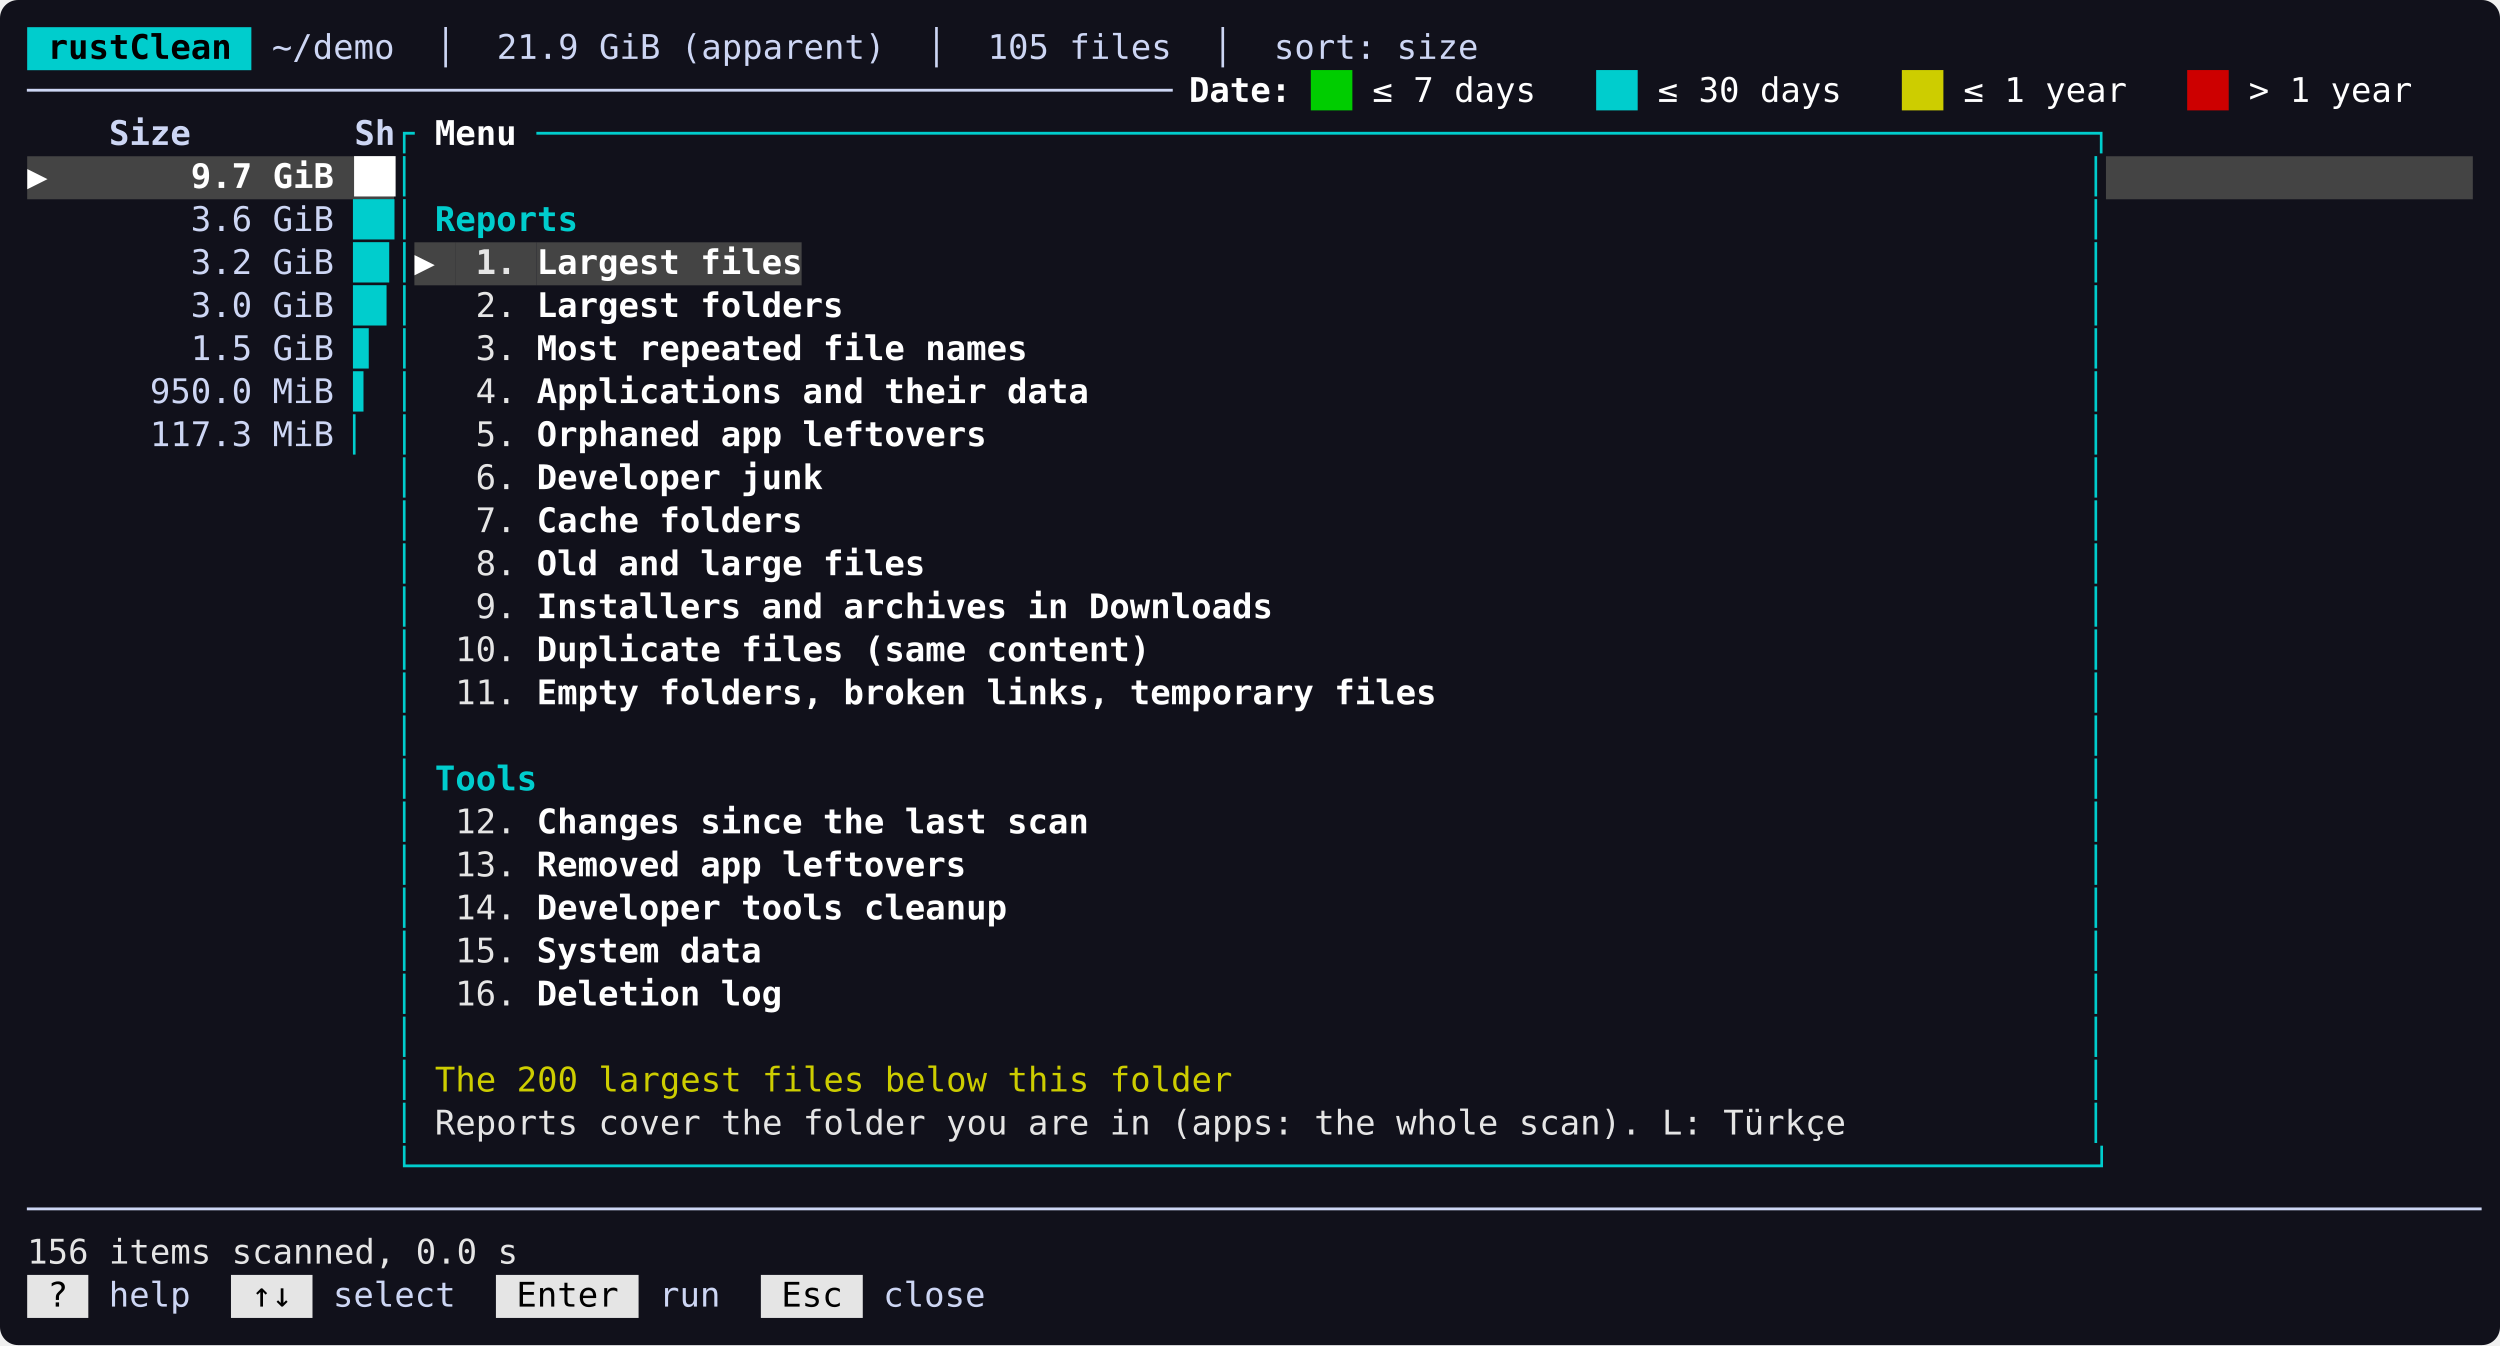
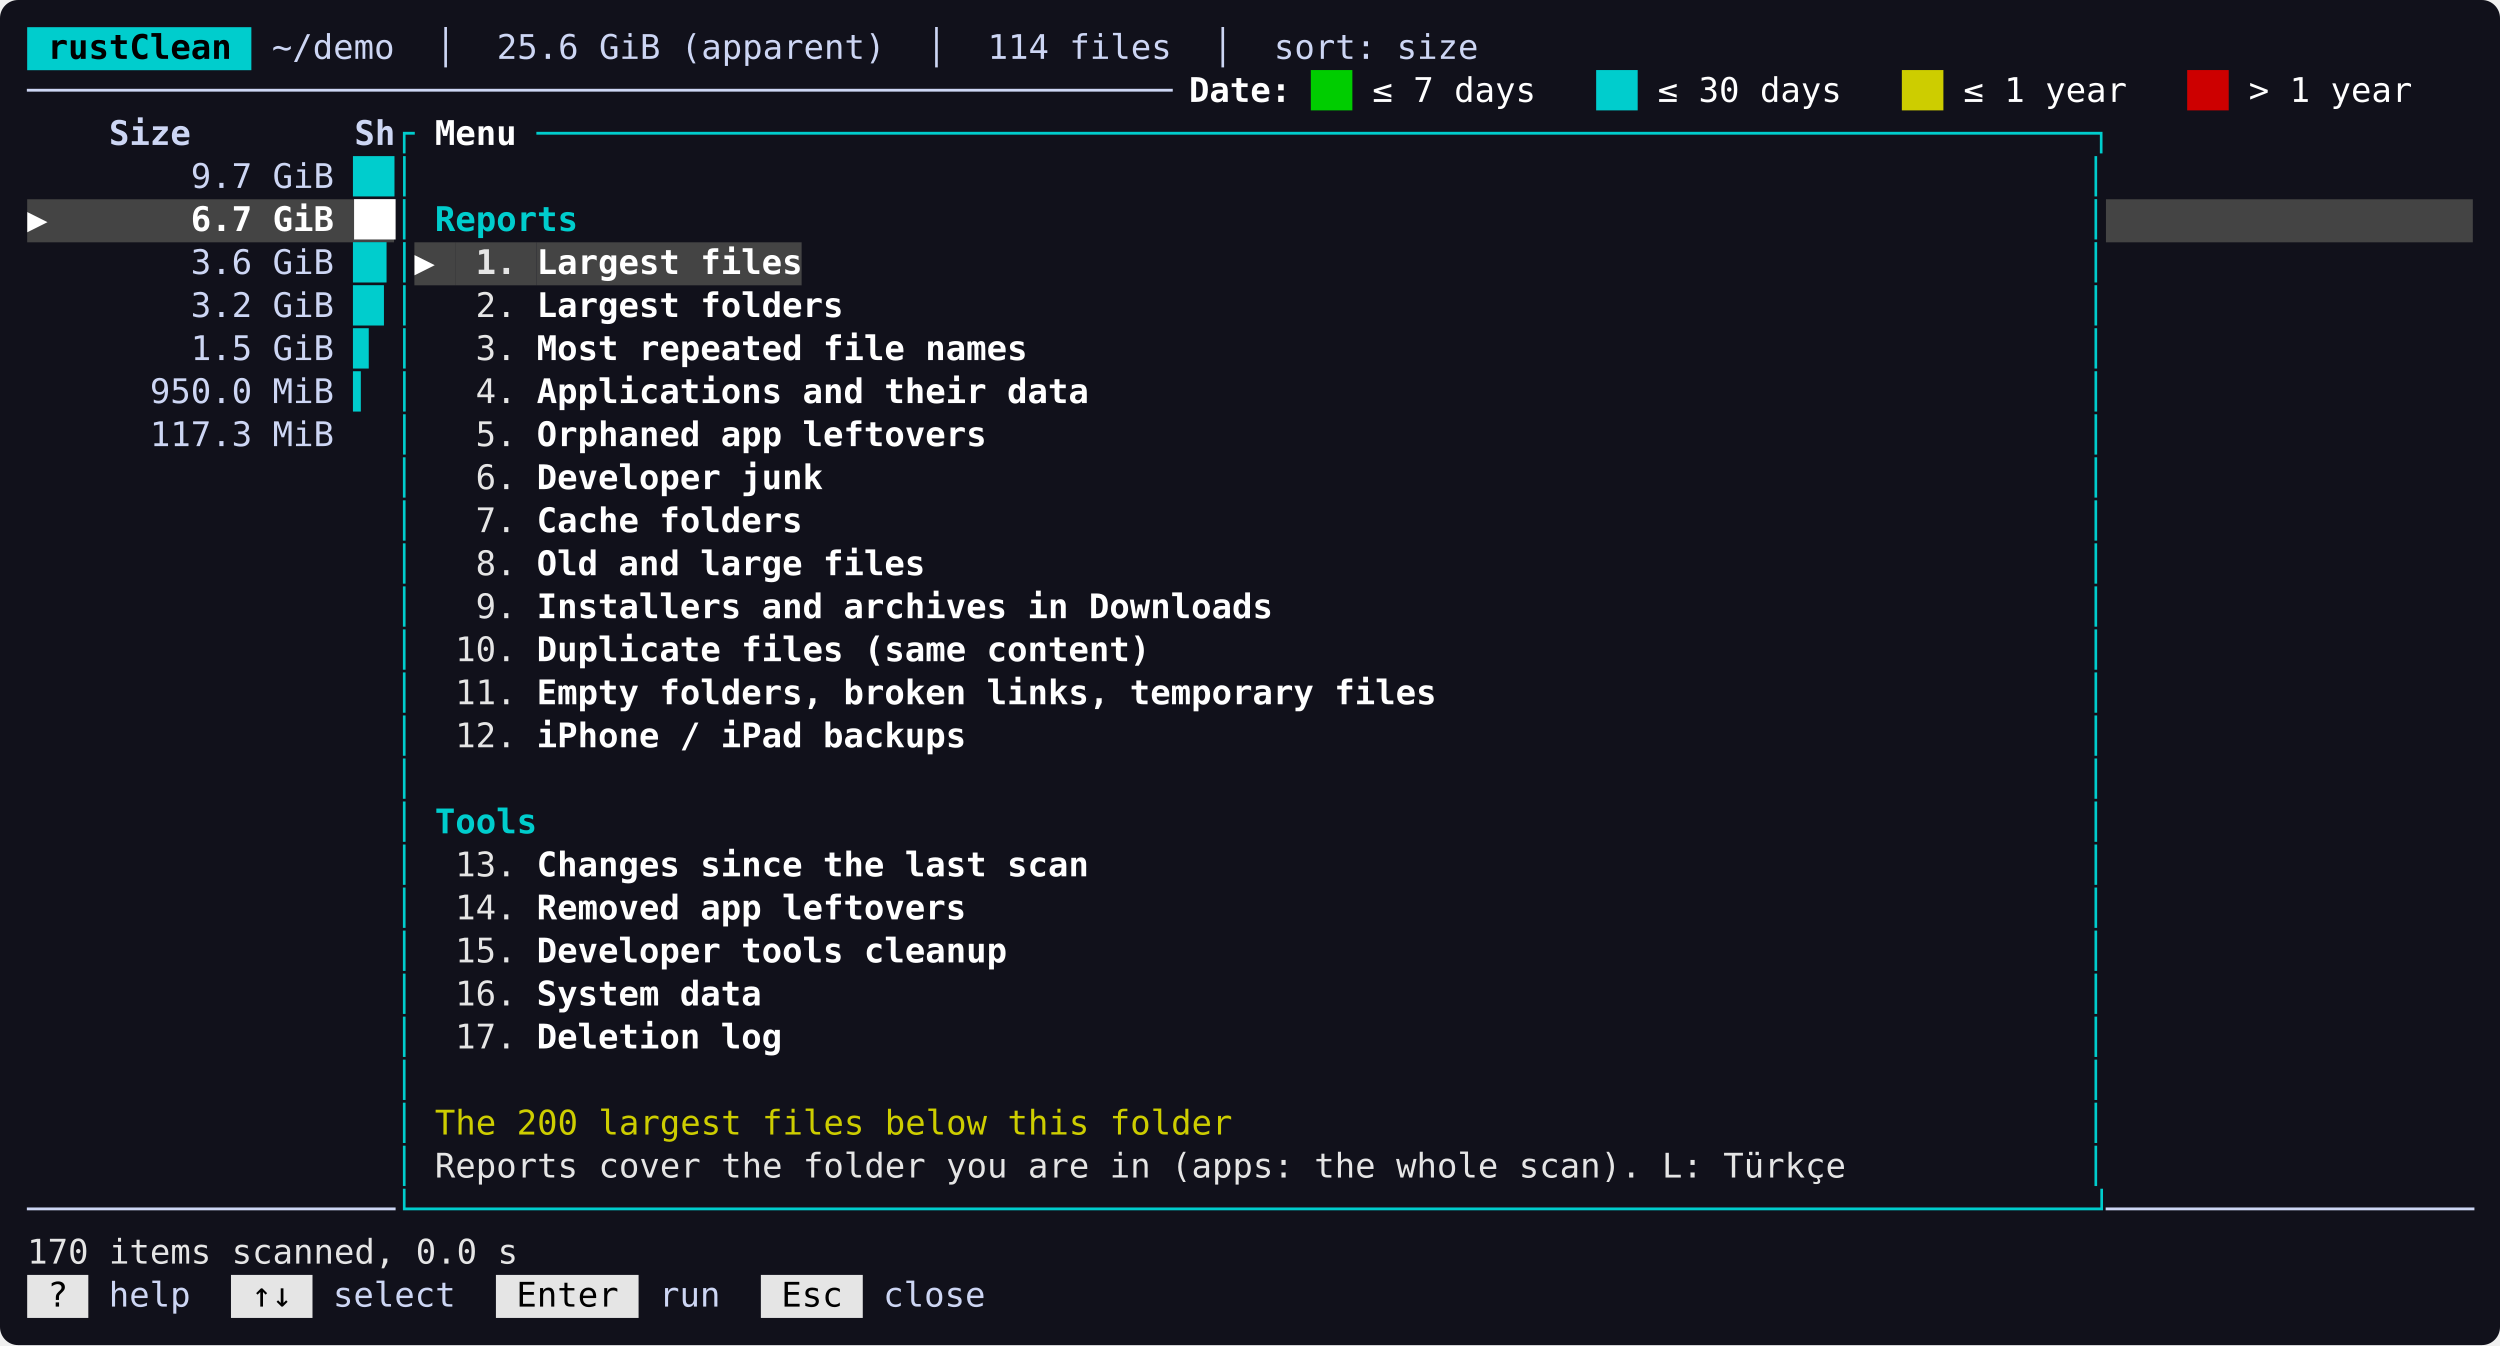
<svg xmlns="http://www.w3.org/2000/svg" width="1104" height="594" viewBox="0 0 1104 594">
  <rect width="100%" height="100%" rx="8" fill="#11111b" />
  <g transform="translate(12,12)" font-family="SFMono-Regular,Menlo,Consolas,monospace" font-size="15">
    <rect x="0.0" y="0.0" width="99.0" height="19.0" fill="#00cdcd" />
    <text x="0.0" y="14.0" fill="#000000" font-weight="bold" xml:space="preserve" textLength="99.0" lengthAdjust="spacingAndGlyphs"> rustClean </text>
-     <text x="99.0" y="14.0" fill="#cdd6f4" xml:space="preserve" textLength="981.0" lengthAdjust="spacingAndGlyphs"> ~/demo  │  21.9 GiB (apparent)  │  105 files  │  sort: size                                                 </text>
+     <text x="99.0" y="14.0" fill="#cdd6f4" xml:space="preserve" textLength="981.0" lengthAdjust="spacingAndGlyphs"> ~/demo  │  25.6 GiB (apparent)  │  114 files  │  sort: size                                                 </text>
    <text x="0.0" y="33.0" fill="#cdd6f4" xml:space="preserve" textLength="504.0" lengthAdjust="spacingAndGlyphs">────────────────────────────────────────────────────────</text>
    <text x="504.0" y="33.0" fill="#ffffff" font-weight="bold" xml:space="preserve" textLength="63.0" lengthAdjust="spacingAndGlyphs"> Date: </text>
    <text x="567.0" y="33.0" fill="#00cd00" xml:space="preserve" textLength="18.0" lengthAdjust="spacingAndGlyphs">██</text>
    <text x="585.0" y="33.0" fill="#ffffff" xml:space="preserve" textLength="108.0" lengthAdjust="spacingAndGlyphs"> ≤ 7 days   </text>
    <text x="693.0" y="33.0" fill="#00cdcd" xml:space="preserve" textLength="18.0" lengthAdjust="spacingAndGlyphs">██</text>
    <text x="711.0" y="33.0" fill="#ffffff" xml:space="preserve" textLength="117.0" lengthAdjust="spacingAndGlyphs"> ≤ 30 days   </text>
    <text x="828.0" y="33.0" fill="#cdcd00" xml:space="preserve" textLength="18.0" lengthAdjust="spacingAndGlyphs">██</text>
    <text x="846.0" y="33.0" fill="#ffffff" xml:space="preserve" textLength="108.0" lengthAdjust="spacingAndGlyphs"> ≤ 1 year   </text>
    <text x="954.0" y="33.0" fill="#cd0000" xml:space="preserve" textLength="18.0" lengthAdjust="spacingAndGlyphs">██</text>
    <text x="972.0" y="33.0" fill="#ffffff" xml:space="preserve" textLength="108.0" lengthAdjust="spacingAndGlyphs"> &gt; 1 year   </text>
    <text x="0.0" y="52.0" fill="#cdd6f4" font-weight="bold" xml:space="preserve" textLength="162.0" lengthAdjust="spacingAndGlyphs">    Size        Sh</text>
    <text x="162.0" y="52.0" fill="#00cdcd" xml:space="preserve" textLength="9.0" lengthAdjust="spacingAndGlyphs">┌</text>
    <text x="171.0" y="52.0" fill="#ffffff" font-weight="bold" xml:space="preserve" textLength="54.0" lengthAdjust="spacingAndGlyphs"> Menu </text>
    <text x="225.0" y="52.0" fill="#00cdcd" xml:space="preserve" textLength="693.0" lengthAdjust="spacingAndGlyphs">────────────────────────────────────────────────────────────────────────────┐</text>
-     <rect x="0.0" y="57.0" width="162.0" height="19.0" fill="#444444" />
-     <text x="0.0" y="71.0" fill="#ffffff" font-weight="bold" xml:space="preserve" textLength="162.0" lengthAdjust="spacingAndGlyphs">▶       9.7 GiB ██</text>
-     <text x="162.0" y="71.0" fill="#00cdcd" xml:space="preserve" textLength="9.0" lengthAdjust="spacingAndGlyphs">│</text>
+     <text x="0.0" y="71.0" fill="#cdd6f4" xml:space="preserve" textLength="144.0" lengthAdjust="spacingAndGlyphs">        9.7 GiB </text>
+     <text x="144.0" y="71.0" fill="#00cdcd" xml:space="preserve" textLength="27.0" lengthAdjust="spacingAndGlyphs">██│</text>
    <text x="909.0" y="71.0" fill="#00cdcd" xml:space="preserve" textLength="9.0" lengthAdjust="spacingAndGlyphs">│</text>
-     <rect x="918.0" y="57.0" width="162.0" height="19.0" fill="#444444" />
-     <text x="0.0" y="90.0" fill="#cdd6f4" xml:space="preserve" textLength="144.0" lengthAdjust="spacingAndGlyphs">        3.6 GiB </text>
-     <text x="144.0" y="90.0" fill="#00cdcd" xml:space="preserve" textLength="27.0" lengthAdjust="spacingAndGlyphs">██│</text>
+     <rect x="0.0" y="76.0" width="162.0" height="19.0" fill="#444444" />
+     <text x="0.0" y="90.0" fill="#ffffff" font-weight="bold" xml:space="preserve" textLength="162.0" lengthAdjust="spacingAndGlyphs">▶       6.7 GiB ██</text>
+     <text x="162.0" y="90.0" fill="#00cdcd" xml:space="preserve" textLength="9.0" lengthAdjust="spacingAndGlyphs">│</text>
    <text x="171.0" y="90.0" fill="#00cdcd" font-weight="bold" xml:space="preserve" textLength="72.0" lengthAdjust="spacingAndGlyphs"> Reports</text>
    <text x="909.0" y="90.0" fill="#00cdcd" xml:space="preserve" textLength="9.0" lengthAdjust="spacingAndGlyphs">│</text>
-     <text x="0.0" y="109.0" fill="#cdd6f4" xml:space="preserve" textLength="144.0" lengthAdjust="spacingAndGlyphs">        3.2 GiB </text>
-     <text x="144.0" y="109.0" fill="#00cdcd" xml:space="preserve" textLength="27.0" lengthAdjust="spacingAndGlyphs">█▊│</text>
+     <rect x="918.0" y="76.0" width="162.0" height="19.0" fill="#444444" />
+     <text x="0.0" y="109.0" fill="#cdd6f4" xml:space="preserve" textLength="144.0" lengthAdjust="spacingAndGlyphs">        3.6 GiB </text>
+     <text x="144.0" y="109.0" fill="#00cdcd" xml:space="preserve" textLength="27.0" lengthAdjust="spacingAndGlyphs">█▋│</text>
    <rect x="171.0" y="95.0" width="18.0" height="19.0" fill="#444444" />
    <text x="171.0" y="109.0" fill="#ffffff" font-weight="bold" xml:space="preserve" textLength="18.0" lengthAdjust="spacingAndGlyphs">▶ </text>
    <rect x="189.0" y="95.0" width="36.0" height="19.0" fill="#444444" />
    <text x="189.0" y="109.0" fill="#e5e5e5" font-weight="bold" xml:space="preserve" textLength="36.0" lengthAdjust="spacingAndGlyphs"> 1. </text>
    <rect x="225.0" y="95.0" width="117.0" height="19.0" fill="#444444" />
    <text x="225.0" y="109.0" fill="#ffffff" font-weight="bold" xml:space="preserve" textLength="117.0" lengthAdjust="spacingAndGlyphs">Largest files</text>
    <text x="909.0" y="109.0" fill="#00cdcd" xml:space="preserve" textLength="9.0" lengthAdjust="spacingAndGlyphs">│</text>
-     <text x="0.0" y="128.0" fill="#cdd6f4" xml:space="preserve" textLength="144.0" lengthAdjust="spacingAndGlyphs">        3.0 GiB </text>
-     <text x="144.0" y="128.0" fill="#00cdcd" xml:space="preserve" textLength="27.0" lengthAdjust="spacingAndGlyphs">█▋│</text>
+     <text x="0.0" y="128.0" fill="#cdd6f4" xml:space="preserve" textLength="144.0" lengthAdjust="spacingAndGlyphs">        3.2 GiB </text>
+     <text x="144.0" y="128.0" fill="#00cdcd" xml:space="preserve" textLength="27.0" lengthAdjust="spacingAndGlyphs">█▌│</text>
    <text x="189.0" y="128.0" fill="#e5e5e5" xml:space="preserve" textLength="36.0" lengthAdjust="spacingAndGlyphs"> 2. </text>
    <text x="225.0" y="128.0" fill="#ffffff" font-weight="bold" xml:space="preserve" textLength="135.0" lengthAdjust="spacingAndGlyphs">Largest folders</text>
    <text x="909.0" y="128.0" fill="#00cdcd" xml:space="preserve" textLength="9.0" lengthAdjust="spacingAndGlyphs">│</text>
    <text x="0.0" y="147.0" fill="#cdd6f4" xml:space="preserve" textLength="144.0" lengthAdjust="spacingAndGlyphs">        1.5 GiB </text>
    <text x="144.0" y="147.0" fill="#00cdcd" xml:space="preserve" textLength="27.0" lengthAdjust="spacingAndGlyphs">▊ │</text>
    <text x="189.0" y="147.0" fill="#e5e5e5" xml:space="preserve" textLength="36.0" lengthAdjust="spacingAndGlyphs"> 3. </text>
    <text x="225.0" y="147.0" fill="#ffffff" font-weight="bold" xml:space="preserve" textLength="216.0" lengthAdjust="spacingAndGlyphs">Most repeated file names</text>
    <text x="909.0" y="147.0" fill="#00cdcd" xml:space="preserve" textLength="9.0" lengthAdjust="spacingAndGlyphs">│</text>
    <text x="0.0" y="166.0" fill="#cdd6f4" xml:space="preserve" textLength="144.0" lengthAdjust="spacingAndGlyphs">      950.0 MiB </text>
-     <text x="144.0" y="166.0" fill="#00cdcd" xml:space="preserve" textLength="27.0" lengthAdjust="spacingAndGlyphs">▌ │</text>
+     <text x="144.0" y="166.0" fill="#00cdcd" xml:space="preserve" textLength="27.0" lengthAdjust="spacingAndGlyphs">▍ │</text>
    <text x="189.0" y="166.0" fill="#e5e5e5" xml:space="preserve" textLength="36.0" lengthAdjust="spacingAndGlyphs"> 4. </text>
    <text x="225.0" y="166.0" fill="#ffffff" font-weight="bold" xml:space="preserve" textLength="243.0" lengthAdjust="spacingAndGlyphs">Applications and their data</text>
    <text x="909.0" y="166.0" fill="#00cdcd" xml:space="preserve" textLength="9.0" lengthAdjust="spacingAndGlyphs">│</text>
    <text x="0.0" y="185.0" fill="#cdd6f4" xml:space="preserve" textLength="144.0" lengthAdjust="spacingAndGlyphs">      117.3 MiB </text>
-     <text x="144.0" y="185.0" fill="#00cdcd" xml:space="preserve" textLength="27.0" lengthAdjust="spacingAndGlyphs">▏ │</text>
+     <text x="144.0" y="185.0" fill="#00cdcd" xml:space="preserve" textLength="27.0" lengthAdjust="spacingAndGlyphs">  │</text>
    <text x="189.0" y="185.0" fill="#e5e5e5" xml:space="preserve" textLength="36.0" lengthAdjust="spacingAndGlyphs"> 5. </text>
    <text x="225.0" y="185.0" fill="#ffffff" font-weight="bold" xml:space="preserve" textLength="198.0" lengthAdjust="spacingAndGlyphs">Orphaned app leftovers</text>
    <text x="909.0" y="185.0" fill="#00cdcd" xml:space="preserve" textLength="9.0" lengthAdjust="spacingAndGlyphs">│</text>
    <text x="162.0" y="204.0" fill="#00cdcd" xml:space="preserve" textLength="9.0" lengthAdjust="spacingAndGlyphs">│</text>
    <text x="189.0" y="204.0" fill="#e5e5e5" xml:space="preserve" textLength="36.0" lengthAdjust="spacingAndGlyphs"> 6. </text>
    <text x="225.0" y="204.0" fill="#ffffff" font-weight="bold" xml:space="preserve" textLength="126.0" lengthAdjust="spacingAndGlyphs">Developer junk</text>
    <text x="909.0" y="204.0" fill="#00cdcd" xml:space="preserve" textLength="9.0" lengthAdjust="spacingAndGlyphs">│</text>
    <text x="162.0" y="223.0" fill="#00cdcd" xml:space="preserve" textLength="9.0" lengthAdjust="spacingAndGlyphs">│</text>
    <text x="189.0" y="223.0" fill="#e5e5e5" xml:space="preserve" textLength="36.0" lengthAdjust="spacingAndGlyphs"> 7. </text>
    <text x="225.0" y="223.0" fill="#ffffff" font-weight="bold" xml:space="preserve" textLength="117.0" lengthAdjust="spacingAndGlyphs">Cache folders</text>
    <text x="909.0" y="223.0" fill="#00cdcd" xml:space="preserve" textLength="9.0" lengthAdjust="spacingAndGlyphs">│</text>
    <text x="162.0" y="242.0" fill="#00cdcd" xml:space="preserve" textLength="9.0" lengthAdjust="spacingAndGlyphs">│</text>
    <text x="189.0" y="242.0" fill="#e5e5e5" xml:space="preserve" textLength="36.0" lengthAdjust="spacingAndGlyphs"> 8. </text>
    <text x="225.0" y="242.0" fill="#ffffff" font-weight="bold" xml:space="preserve" textLength="171.0" lengthAdjust="spacingAndGlyphs">Old and large files</text>
    <text x="909.0" y="242.0" fill="#00cdcd" xml:space="preserve" textLength="9.0" lengthAdjust="spacingAndGlyphs">│</text>
    <text x="162.0" y="261.0" fill="#00cdcd" xml:space="preserve" textLength="9.0" lengthAdjust="spacingAndGlyphs">│</text>
    <text x="189.0" y="261.0" fill="#e5e5e5" xml:space="preserve" textLength="36.0" lengthAdjust="spacingAndGlyphs"> 9. </text>
    <text x="225.0" y="261.0" fill="#ffffff" font-weight="bold" xml:space="preserve" textLength="324.0" lengthAdjust="spacingAndGlyphs">Installers and archives in Downloads</text>
    <text x="909.0" y="261.0" fill="#00cdcd" xml:space="preserve" textLength="9.0" lengthAdjust="spacingAndGlyphs">│</text>
    <text x="162.0" y="280.0" fill="#00cdcd" xml:space="preserve" textLength="9.0" lengthAdjust="spacingAndGlyphs">│</text>
    <text x="189.0" y="280.0" fill="#e5e5e5" xml:space="preserve" textLength="36.0" lengthAdjust="spacingAndGlyphs">10. </text>
    <text x="225.0" y="280.0" fill="#ffffff" font-weight="bold" xml:space="preserve" textLength="270.0" lengthAdjust="spacingAndGlyphs">Duplicate files (same content)</text>
    <text x="909.0" y="280.0" fill="#00cdcd" xml:space="preserve" textLength="9.0" lengthAdjust="spacingAndGlyphs">│</text>
    <text x="162.0" y="299.0" fill="#00cdcd" xml:space="preserve" textLength="9.0" lengthAdjust="spacingAndGlyphs">│</text>
    <text x="189.0" y="299.0" fill="#e5e5e5" xml:space="preserve" textLength="36.0" lengthAdjust="spacingAndGlyphs">11. </text>
    <text x="225.0" y="299.0" fill="#ffffff" font-weight="bold" xml:space="preserve" textLength="396.0" lengthAdjust="spacingAndGlyphs">Empty folders, broken links, temporary files</text>
    <text x="909.0" y="299.0" fill="#00cdcd" xml:space="preserve" textLength="9.0" lengthAdjust="spacingAndGlyphs">│</text>
    <text x="162.0" y="318.0" fill="#00cdcd" xml:space="preserve" textLength="9.0" lengthAdjust="spacingAndGlyphs">│</text>
+     <text x="189.0" y="318.0" fill="#e5e5e5" xml:space="preserve" textLength="36.0" lengthAdjust="spacingAndGlyphs">12. </text>
+     <text x="225.0" y="318.0" fill="#ffffff" font-weight="bold" xml:space="preserve" textLength="189.0" lengthAdjust="spacingAndGlyphs">iPhone / iPad backups</text>
    <text x="909.0" y="318.0" fill="#00cdcd" xml:space="preserve" textLength="9.0" lengthAdjust="spacingAndGlyphs">│</text>
    <text x="162.0" y="337.0" fill="#00cdcd" xml:space="preserve" textLength="9.0" lengthAdjust="spacingAndGlyphs">│</text>
-     <text x="171.0" y="337.0" fill="#00cdcd" font-weight="bold" xml:space="preserve" textLength="54.0" lengthAdjust="spacingAndGlyphs"> Tools</text>
    <text x="909.0" y="337.0" fill="#00cdcd" xml:space="preserve" textLength="9.0" lengthAdjust="spacingAndGlyphs">│</text>
    <text x="162.0" y="356.0" fill="#00cdcd" xml:space="preserve" textLength="9.0" lengthAdjust="spacingAndGlyphs">│</text>
-     <text x="189.0" y="356.0" fill="#e5e5e5" xml:space="preserve" textLength="36.0" lengthAdjust="spacingAndGlyphs">12. </text>
-     <text x="225.0" y="356.0" fill="#ffffff" font-weight="bold" xml:space="preserve" textLength="243.0" lengthAdjust="spacingAndGlyphs">Changes since the last scan</text>
+     <text x="171.0" y="356.0" fill="#00cdcd" font-weight="bold" xml:space="preserve" textLength="54.0" lengthAdjust="spacingAndGlyphs"> Tools</text>
    <text x="909.0" y="356.0" fill="#00cdcd" xml:space="preserve" textLength="9.0" lengthAdjust="spacingAndGlyphs">│</text>
    <text x="162.0" y="375.0" fill="#00cdcd" xml:space="preserve" textLength="9.0" lengthAdjust="spacingAndGlyphs">│</text>
    <text x="189.0" y="375.0" fill="#e5e5e5" xml:space="preserve" textLength="36.0" lengthAdjust="spacingAndGlyphs">13. </text>
-     <text x="225.0" y="375.0" fill="#ffffff" font-weight="bold" xml:space="preserve" textLength="189.0" lengthAdjust="spacingAndGlyphs">Removed app leftovers</text>
+     <text x="225.0" y="375.0" fill="#ffffff" font-weight="bold" xml:space="preserve" textLength="243.0" lengthAdjust="spacingAndGlyphs">Changes since the last scan</text>
    <text x="909.0" y="375.0" fill="#00cdcd" xml:space="preserve" textLength="9.0" lengthAdjust="spacingAndGlyphs">│</text>
    <text x="162.0" y="394.0" fill="#00cdcd" xml:space="preserve" textLength="9.0" lengthAdjust="spacingAndGlyphs">│</text>
    <text x="189.0" y="394.0" fill="#e5e5e5" xml:space="preserve" textLength="36.0" lengthAdjust="spacingAndGlyphs">14. </text>
-     <text x="225.0" y="394.0" fill="#ffffff" font-weight="bold" xml:space="preserve" textLength="207.0" lengthAdjust="spacingAndGlyphs">Developer tools cleanup</text>
+     <text x="225.0" y="394.0" fill="#ffffff" font-weight="bold" xml:space="preserve" textLength="189.0" lengthAdjust="spacingAndGlyphs">Removed app leftovers</text>
    <text x="909.0" y="394.0" fill="#00cdcd" xml:space="preserve" textLength="9.0" lengthAdjust="spacingAndGlyphs">│</text>
    <text x="162.0" y="413.0" fill="#00cdcd" xml:space="preserve" textLength="9.0" lengthAdjust="spacingAndGlyphs">│</text>
    <text x="189.0" y="413.0" fill="#e5e5e5" xml:space="preserve" textLength="36.0" lengthAdjust="spacingAndGlyphs">15. </text>
-     <text x="225.0" y="413.0" fill="#ffffff" font-weight="bold" xml:space="preserve" textLength="99.0" lengthAdjust="spacingAndGlyphs">System data</text>
+     <text x="225.0" y="413.0" fill="#ffffff" font-weight="bold" xml:space="preserve" textLength="207.0" lengthAdjust="spacingAndGlyphs">Developer tools cleanup</text>
    <text x="909.0" y="413.0" fill="#00cdcd" xml:space="preserve" textLength="9.0" lengthAdjust="spacingAndGlyphs">│</text>
    <text x="162.0" y="432.0" fill="#00cdcd" xml:space="preserve" textLength="9.0" lengthAdjust="spacingAndGlyphs">│</text>
    <text x="189.0" y="432.0" fill="#e5e5e5" xml:space="preserve" textLength="36.0" lengthAdjust="spacingAndGlyphs">16. </text>
-     <text x="225.0" y="432.0" fill="#ffffff" font-weight="bold" xml:space="preserve" textLength="108.0" lengthAdjust="spacingAndGlyphs">Deletion log</text>
+     <text x="225.0" y="432.0" fill="#ffffff" font-weight="bold" xml:space="preserve" textLength="99.0" lengthAdjust="spacingAndGlyphs">System data</text>
    <text x="909.0" y="432.0" fill="#00cdcd" xml:space="preserve" textLength="9.0" lengthAdjust="spacingAndGlyphs">│</text>
    <text x="162.0" y="451.0" fill="#00cdcd" xml:space="preserve" textLength="9.0" lengthAdjust="spacingAndGlyphs">│</text>
+     <text x="189.0" y="451.0" fill="#e5e5e5" xml:space="preserve" textLength="36.0" lengthAdjust="spacingAndGlyphs">17. </text>
+     <text x="225.0" y="451.0" fill="#ffffff" font-weight="bold" xml:space="preserve" textLength="108.0" lengthAdjust="spacingAndGlyphs">Deletion log</text>
    <text x="909.0" y="451.0" fill="#00cdcd" xml:space="preserve" textLength="9.0" lengthAdjust="spacingAndGlyphs">│</text>
    <text x="162.0" y="470.0" fill="#00cdcd" xml:space="preserve" textLength="9.0" lengthAdjust="spacingAndGlyphs">│</text>
-     <text x="171.0" y="470.0" fill="#cdcd00" xml:space="preserve" textLength="360.0" lengthAdjust="spacingAndGlyphs"> The 200 largest files below this folder</text>
    <text x="909.0" y="470.0" fill="#00cdcd" xml:space="preserve" textLength="9.0" lengthAdjust="spacingAndGlyphs">│</text>
    <text x="162.0" y="489.0" fill="#00cdcd" xml:space="preserve" textLength="9.0" lengthAdjust="spacingAndGlyphs">│</text>
-     <text x="171.0" y="489.0" fill="#e5e5e5" xml:space="preserve" textLength="630.0" lengthAdjust="spacingAndGlyphs"> Reports cover the folder you are in (apps: the whole scan). L: Türkçe</text>
+     <text x="171.0" y="489.0" fill="#cdcd00" xml:space="preserve" textLength="360.0" lengthAdjust="spacingAndGlyphs"> The 200 largest files below this folder</text>
    <text x="909.0" y="489.0" fill="#00cdcd" xml:space="preserve" textLength="9.0" lengthAdjust="spacingAndGlyphs">│</text>
-     <text x="162.0" y="508.0" fill="#00cdcd" xml:space="preserve" textLength="756.0" lengthAdjust="spacingAndGlyphs">└──────────────────────────────────────────────────────────────────────────────────┘</text>
-     <text x="0.0" y="527.0" fill="#cdd6f4" xml:space="preserve" textLength="1080.0" lengthAdjust="spacingAndGlyphs">────────────────────────────────────────────────────────────────────────────────────────────────────────────────────────</text>
-     <text x="0.0" y="546.0" fill="#e5e5e5" xml:space="preserve" textLength="216.0" lengthAdjust="spacingAndGlyphs">156 items scanned, 0.0 s</text>
+     <text x="162.0" y="508.0" fill="#00cdcd" xml:space="preserve" textLength="9.0" lengthAdjust="spacingAndGlyphs">│</text>
+     <text x="171.0" y="508.0" fill="#e5e5e5" xml:space="preserve" textLength="630.0" lengthAdjust="spacingAndGlyphs"> Reports cover the folder you are in (apps: the whole scan). L: Türkçe</text>
+     <text x="909.0" y="508.0" fill="#00cdcd" xml:space="preserve" textLength="9.0" lengthAdjust="spacingAndGlyphs">│</text>
+     <text x="0.0" y="527.0" fill="#cdd6f4" xml:space="preserve" textLength="162.0" lengthAdjust="spacingAndGlyphs">──────────────────</text>
+     <text x="162.0" y="527.0" fill="#00cdcd" xml:space="preserve" textLength="756.0" lengthAdjust="spacingAndGlyphs">└──────────────────────────────────────────────────────────────────────────────────┘</text>
+     <text x="918.0" y="527.0" fill="#cdd6f4" xml:space="preserve" textLength="162.0" lengthAdjust="spacingAndGlyphs">──────────────────</text>
+     <text x="0.0" y="546.0" fill="#e5e5e5" xml:space="preserve" textLength="216.0" lengthAdjust="spacingAndGlyphs">170 items scanned, 0.0 s</text>
    <rect x="0.0" y="551.0" width="27.0" height="19.0" fill="#e5e5e5" />
    <text x="0.0" y="565.0" fill="#000000" xml:space="preserve" textLength="27.0" lengthAdjust="spacingAndGlyphs"> ? </text>
    <text x="27.0" y="565.0" fill="#cdd6f4" xml:space="preserve" textLength="63.0" lengthAdjust="spacingAndGlyphs"> help  </text>
    <rect x="90.0" y="551.0" width="36.0" height="19.0" fill="#e5e5e5" />
    <text x="90.0" y="565.0" fill="#000000" xml:space="preserve" textLength="36.0" lengthAdjust="spacingAndGlyphs"> ↑↓ </text>
    <text x="126.0" y="565.0" fill="#cdd6f4" xml:space="preserve" textLength="81.0" lengthAdjust="spacingAndGlyphs"> select  </text>
    <rect x="207.0" y="551.0" width="63.0" height="19.0" fill="#e5e5e5" />
    <text x="207.0" y="565.0" fill="#000000" xml:space="preserve" textLength="63.0" lengthAdjust="spacingAndGlyphs"> Enter </text>
    <text x="270.0" y="565.0" fill="#cdd6f4" xml:space="preserve" textLength="54.0" lengthAdjust="spacingAndGlyphs"> run  </text>
    <rect x="324.0" y="551.0" width="45.0" height="19.0" fill="#e5e5e5" />
    <text x="324.0" y="565.0" fill="#000000" xml:space="preserve" textLength="45.0" lengthAdjust="spacingAndGlyphs"> Esc </text>
    <text x="369.0" y="565.0" fill="#cdd6f4" xml:space="preserve" textLength="711.0" lengthAdjust="spacingAndGlyphs"> close                                                                         </text>
  </g>
</svg>
